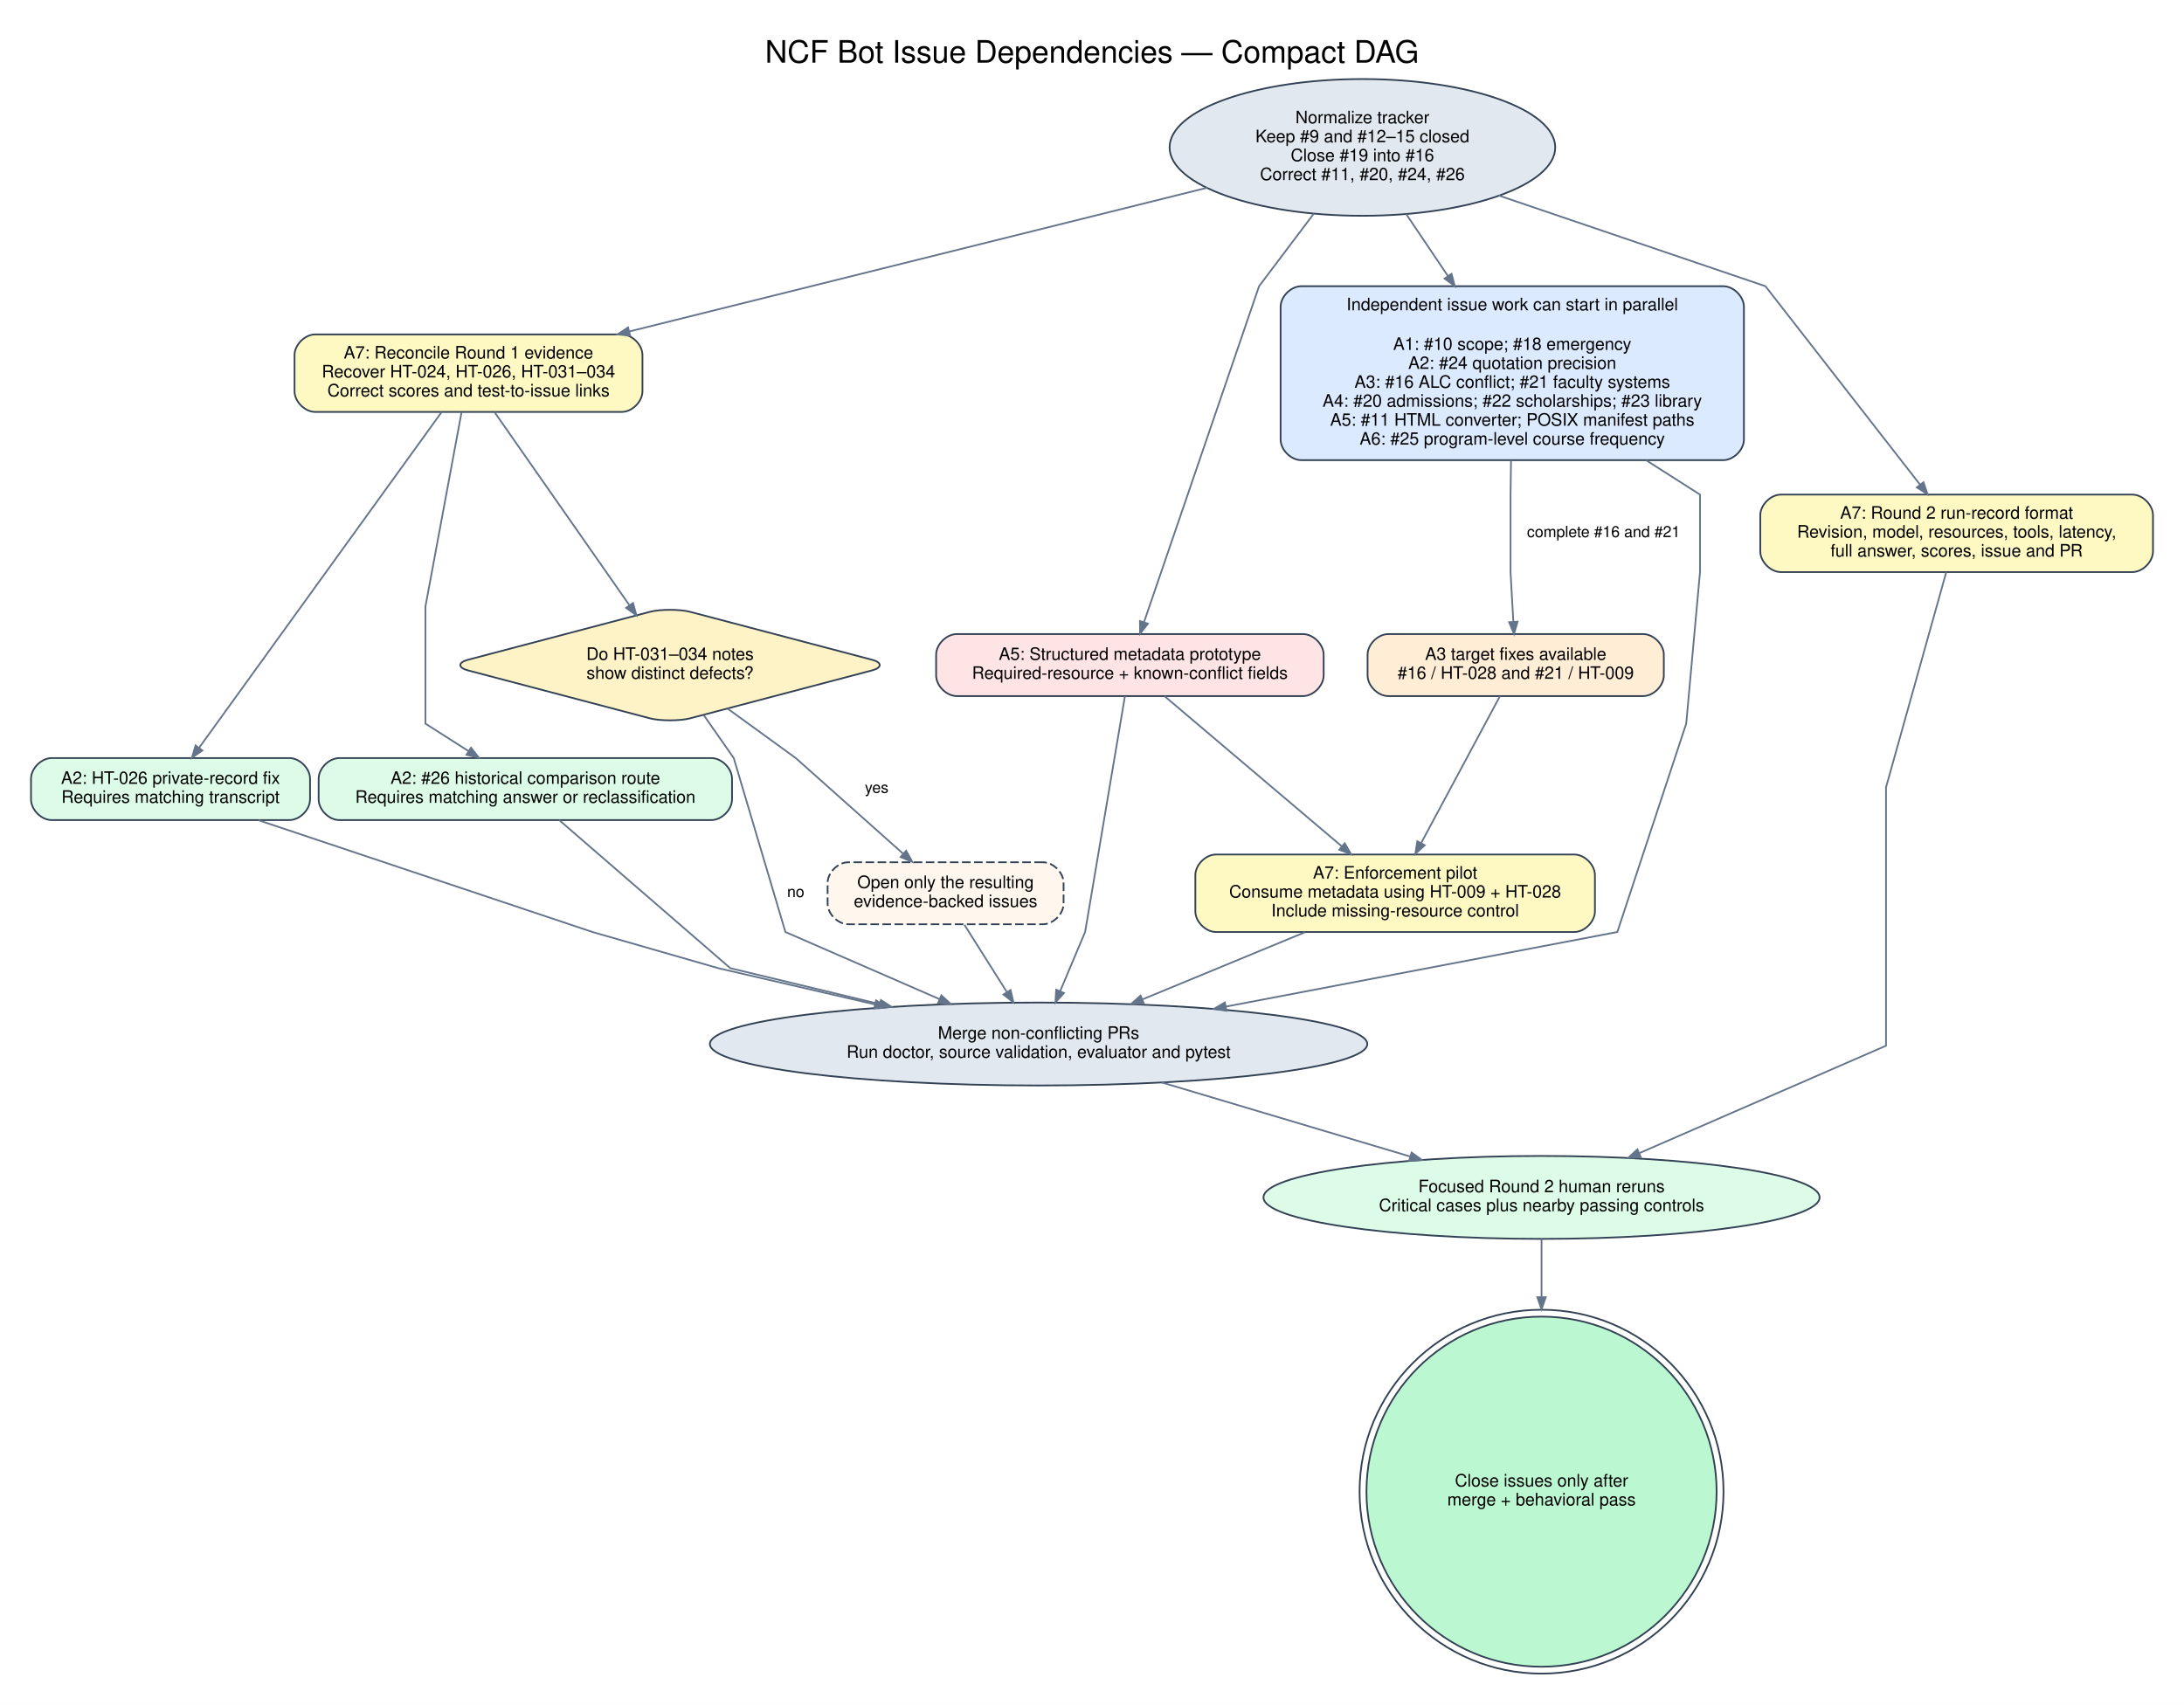
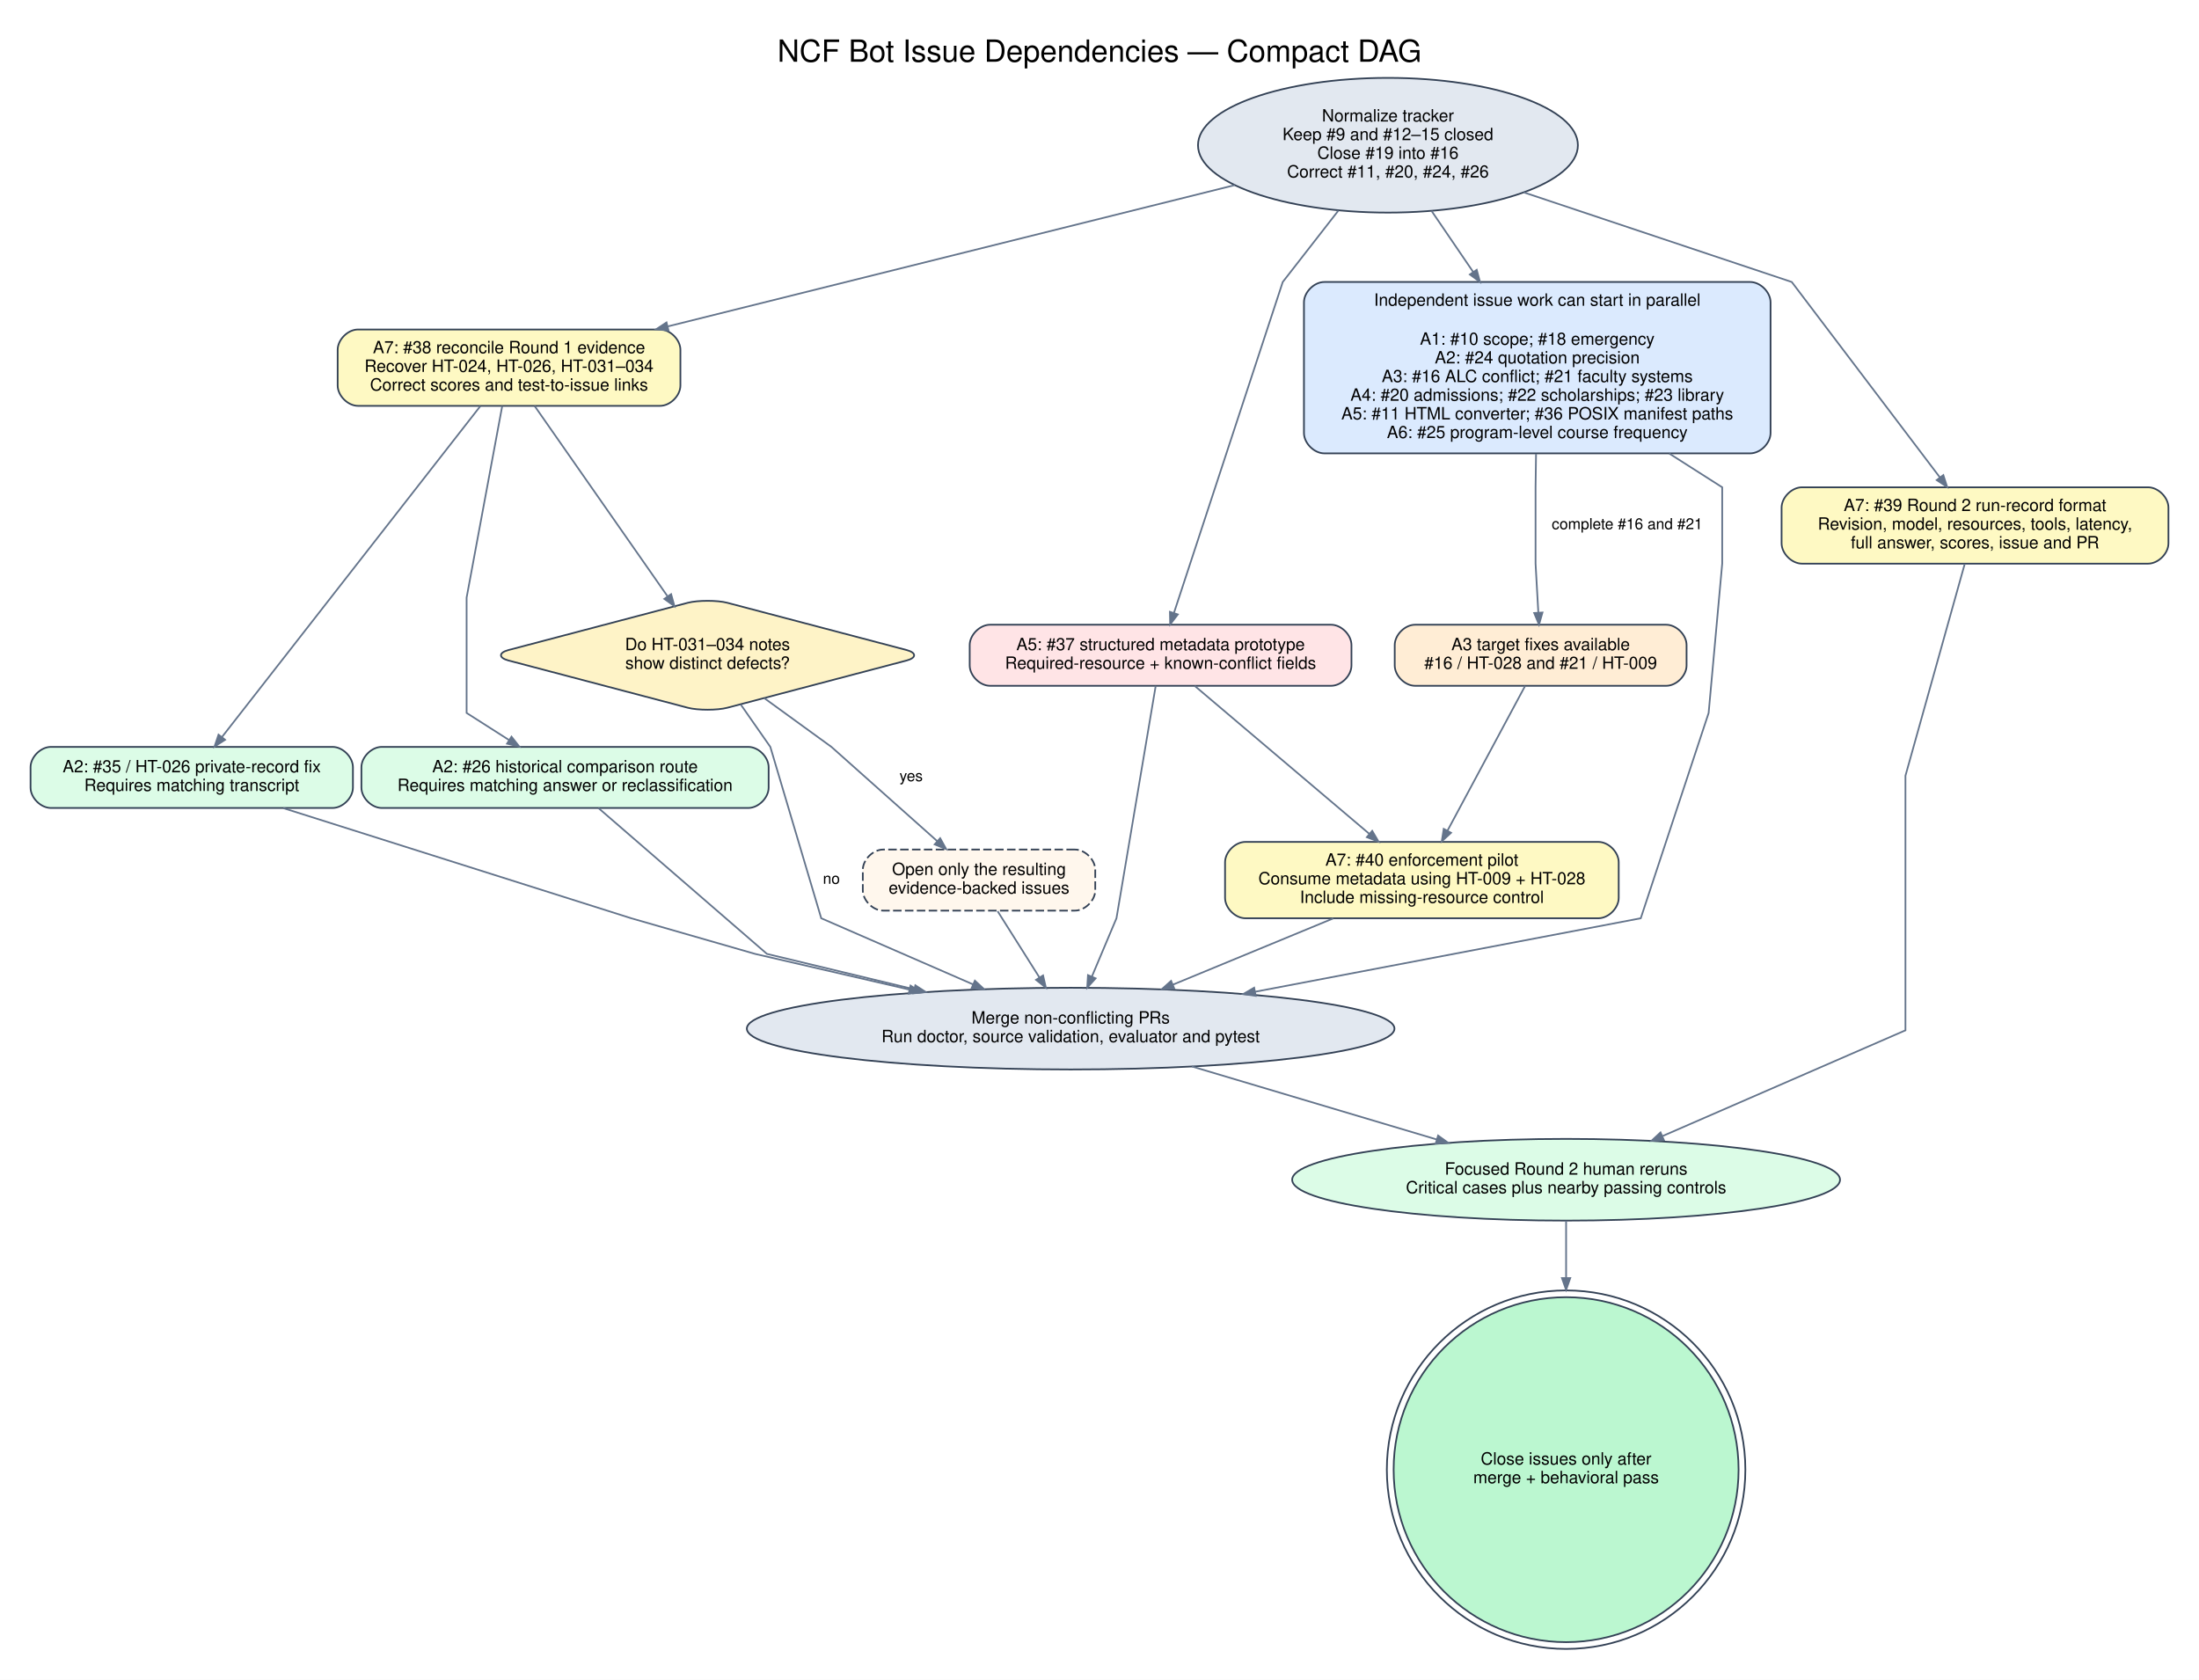
- <svg xmlns="http://www.w3.org/2000/svg" width="1268pt" height="990pt" viewBox="0.00 0.00 1268.00 990.01">
+ <svg xmlns="http://www.w3.org/2000/svg" width="1296pt" height="990pt" viewBox="0.00 0.00 1296.00 990.01">
  <g id="graph0" class="graph" transform="scale(1 1) rotate(0) translate(18 972.01)">
-     <polygon fill="white" stroke="transparent" points="-18,18 -18,-972.01 1250,-972.01 1250,18 -18,18" />
-     <text text-anchor="middle" x="616" y="-935.61" font-family="Helvetica,sans-Serif" font-size="18.00">NCF Bot Issue Dependencies — Compact DAG</text>
+     <polygon fill="white" stroke="transparent" points="-18,18 -18,-972.01 1278,-972.01 1278,18 -18,18" />
+     <text text-anchor="middle" x="630" y="-935.61" font-family="Helvetica,sans-Serif" font-size="18.00">NCF Bot Issue Dependencies — Compact DAG</text>
    <g id="node1" class="node">
-       <ellipse fill="#e2e8f0" stroke="#334155" cx="773" cy="-886.41" rx="111.95" ry="39.7" />
-       <text text-anchor="middle" x="773" y="-900.41" font-family="Helvetica,sans-Serif" font-size="10.00">Normalize tracker</text>
-       <text text-anchor="middle" x="773" y="-889.41" font-family="Helvetica,sans-Serif" font-size="10.00">Keep #9 and #12–15 closed</text>
-       <text text-anchor="middle" x="773" y="-878.41" font-family="Helvetica,sans-Serif" font-size="10.00">Close #19 into #16</text>
-       <text text-anchor="middle" x="773" y="-867.41" font-family="Helvetica,sans-Serif" font-size="10.00">Correct #11, #20, #24, #26</text>
+       <ellipse fill="#e2e8f0" stroke="#334155" cx="800" cy="-886.41" rx="111.95" ry="39.7" />
+       <text text-anchor="middle" x="800" y="-900.41" font-family="Helvetica,sans-Serif" font-size="10.00">Normalize tracker</text>
+       <text text-anchor="middle" x="800" y="-889.41" font-family="Helvetica,sans-Serif" font-size="10.00">Keep #9 and #12–15 closed</text>
+       <text text-anchor="middle" x="800" y="-878.41" font-family="Helvetica,sans-Serif" font-size="10.00">Close #19 into #16</text>
+       <text text-anchor="middle" x="800" y="-867.41" font-family="Helvetica,sans-Serif" font-size="10.00">Correct #11, #20, #24, #26</text>
    </g>
    <g id="node2" class="node">
-       <path fill="#dbeafe" stroke="#334155" d="M982.5,-805.81C982.5,-805.81 737.5,-805.81 737.5,-805.81 731.5,-805.81 725.5,-799.81 725.5,-793.81 725.5,-793.81 725.5,-716.81 725.5,-716.81 725.5,-710.81 731.5,-704.81 737.5,-704.81 737.5,-704.81 982.5,-704.81 982.5,-704.81 988.5,-704.81 994.5,-710.81 994.5,-716.81 994.5,-716.81 994.5,-793.81 994.5,-793.81 994.5,-799.81 988.5,-805.81 982.5,-805.81" />
-       <text text-anchor="middle" x="860" y="-791.81" font-family="Helvetica,sans-Serif" font-size="10.00">Independent issue work can start in parallel</text>
-       <text text-anchor="middle" x="860" y="-768.81" font-family="Helvetica,sans-Serif" font-size="10.00">A1: #10 scope; #18 emergency</text>
-       <text text-anchor="middle" x="860" y="-757.81" font-family="Helvetica,sans-Serif" font-size="10.00">A2: #24 quotation precision</text>
-       <text text-anchor="middle" x="860" y="-746.81" font-family="Helvetica,sans-Serif" font-size="10.00">A3: #16 ALC conflict; #21 faculty systems</text>
-       <text text-anchor="middle" x="860" y="-735.81" font-family="Helvetica,sans-Serif" font-size="10.00">A4: #20 admissions; #22 scholarships; #23 library</text>
-       <text text-anchor="middle" x="860" y="-724.81" font-family="Helvetica,sans-Serif" font-size="10.00">A5: #11 HTML converter; POSIX manifest paths</text>
-       <text text-anchor="middle" x="860" y="-713.81" font-family="Helvetica,sans-Serif" font-size="10.00">A6: #25 program-level course frequency</text>
+       <path fill="#dbeafe" stroke="#334155" d="M1013.5,-805.81C1013.5,-805.81 762.5,-805.81 762.5,-805.81 756.5,-805.81 750.5,-799.81 750.5,-793.81 750.5,-793.81 750.5,-716.81 750.5,-716.81 750.5,-710.81 756.5,-704.81 762.5,-704.81 762.5,-704.81 1013.5,-704.81 1013.5,-704.81 1019.5,-704.81 1025.5,-710.81 1025.5,-716.81 1025.5,-716.81 1025.5,-793.81 1025.5,-793.81 1025.5,-799.81 1019.5,-805.81 1013.5,-805.81" />
+       <text text-anchor="middle" x="888" y="-791.81" font-family="Helvetica,sans-Serif" font-size="10.00">Independent issue work can start in parallel</text>
+       <text text-anchor="middle" x="888" y="-768.81" font-family="Helvetica,sans-Serif" font-size="10.00">A1: #10 scope; #18 emergency</text>
+       <text text-anchor="middle" x="888" y="-757.81" font-family="Helvetica,sans-Serif" font-size="10.00">A2: #24 quotation precision</text>
+       <text text-anchor="middle" x="888" y="-746.81" font-family="Helvetica,sans-Serif" font-size="10.00">A3: #16 ALC conflict; #21 faculty systems</text>
+       <text text-anchor="middle" x="888" y="-735.81" font-family="Helvetica,sans-Serif" font-size="10.00">A4: #20 admissions; #22 scholarships; #23 library</text>
+       <text text-anchor="middle" x="888" y="-724.81" font-family="Helvetica,sans-Serif" font-size="10.00">A5: #11 HTML converter; #36 POSIX manifest paths</text>
+       <text text-anchor="middle" x="888" y="-713.81" font-family="Helvetica,sans-Serif" font-size="10.00">A6: #25 program-level course frequency</text>
    </g>
    <g id="edge1" class="edge">
-       <path fill="none" stroke="#64748b" d="M798.4,-847.72C805.98,-836.47 814.46,-823.88 822.65,-811.74" />
-       <polygon fill="#64748b" stroke="#64748b" points="824.76,-813 826.64,-805.82 820.69,-810.26 824.76,-813" />
+       <path fill="none" stroke="#64748b" d="M825.69,-847.72C833.36,-836.47 841.94,-823.88 850.22,-811.74" />
+       <polygon fill="#64748b" stroke="#64748b" points="852.33,-812.99 854.25,-805.82 848.28,-810.23 852.33,-812.99" />
    </g>
    <g id="node3" class="node">
-       <path fill="#fef9c3" stroke="#334155" d="M343,-777.81C343,-777.81 165,-777.81 165,-777.81 159,-777.81 153,-771.81 153,-765.81 153,-765.81 153,-744.81 153,-744.81 153,-738.81 159,-732.81 165,-732.81 165,-732.81 343,-732.81 343,-732.81 349,-732.81 355,-738.81 355,-744.81 355,-744.81 355,-765.81 355,-765.81 355,-771.81 349,-777.81 343,-777.81" />
-       <text text-anchor="middle" x="254" y="-763.81" font-family="Helvetica,sans-Serif" font-size="10.00">A7: Reconcile Round 1 evidence</text>
-       <text text-anchor="middle" x="254" y="-752.81" font-family="Helvetica,sans-Serif" font-size="10.00">Recover HT-024, HT-026, HT-031–034</text>
-       <text text-anchor="middle" x="254" y="-741.81" font-family="Helvetica,sans-Serif" font-size="10.00">Correct scores and test-to-issue links</text>
+       <path fill="#fef9c3" stroke="#334155" d="M371,-777.81C371,-777.81 193,-777.81 193,-777.81 187,-777.81 181,-771.81 181,-765.81 181,-765.81 181,-744.81 181,-744.81 181,-738.81 187,-732.81 193,-732.81 193,-732.81 371,-732.81 371,-732.81 377,-732.81 383,-738.81 383,-744.81 383,-744.81 383,-765.81 383,-765.81 383,-771.81 377,-777.81 371,-777.81" />
+       <text text-anchor="middle" x="282" y="-763.81" font-family="Helvetica,sans-Serif" font-size="10.00">A7: #38 reconcile Round 1 evidence</text>
+       <text text-anchor="middle" x="282" y="-752.81" font-family="Helvetica,sans-Serif" font-size="10.00">Recover HT-024, HT-026, HT-031–034</text>
+       <text text-anchor="middle" x="282" y="-741.81" font-family="Helvetica,sans-Serif" font-size="10.00">Correct scores and test-to-issue links</text>
    </g>
    <g id="edge2" class="edge">
-       <path fill="none" stroke="#64748b" d="M682.89,-863C589.02,-839.65 442.61,-803.23 347.49,-779.57" />
-       <polygon fill="#64748b" stroke="#64748b" points="347.84,-777.13 340.45,-777.82 346.65,-781.88 347.84,-777.13" />
+       <path fill="none" stroke="#64748b" d="M709.77,-862.92C616.17,-839.6 470.48,-803.29 375.63,-779.65" />
+       <polygon fill="#64748b" stroke="#64748b" points="376,-777.21 368.61,-777.9 374.81,-781.97 376,-777.21" />
    </g>
    <g id="node8" class="node">
-       <path fill="#ffe4e6" stroke="#334155" d="M738.5,-603.81C738.5,-603.81 537.5,-603.81 537.5,-603.81 531.5,-603.81 525.5,-597.81 525.5,-591.81 525.5,-591.81 525.5,-579.81 525.5,-579.81 525.5,-573.81 531.5,-567.81 537.5,-567.81 537.5,-567.81 738.5,-567.81 738.5,-567.81 744.5,-567.81 750.5,-573.81 750.5,-579.81 750.5,-579.81 750.5,-591.81 750.5,-591.81 750.5,-597.81 744.5,-603.81 738.5,-603.81" />
-       <text text-anchor="middle" x="638" y="-588.81" font-family="Helvetica,sans-Serif" font-size="10.00">A5: Structured metadata prototype</text>
-       <text text-anchor="middle" x="638" y="-577.81" font-family="Helvetica,sans-Serif" font-size="10.00">Required-resource + known-conflict fields</text>
+       <path fill="#ffe4e6" stroke="#334155" d="M766.5,-603.81C766.5,-603.81 565.5,-603.81 565.5,-603.81 559.5,-603.81 553.5,-597.81 553.5,-591.81 553.5,-591.81 553.5,-579.81 553.5,-579.81 553.5,-573.81 559.5,-567.81 565.5,-567.81 565.5,-567.81 766.5,-567.81 766.5,-567.81 772.5,-567.81 778.5,-573.81 778.5,-579.81 778.5,-579.81 778.5,-591.81 778.5,-591.81 778.5,-597.81 772.5,-603.81 766.5,-603.81" />
+       <text text-anchor="middle" x="666" y="-588.81" font-family="Helvetica,sans-Serif" font-size="10.00">A5: #37 structured metadata prototype</text>
+       <text text-anchor="middle" x="666" y="-577.81" font-family="Helvetica,sans-Serif" font-size="10.00">Required-resource + known-conflict fields</text>
    </g>
    <g id="edge3" class="edge">
-       <path fill="none" stroke="#64748b" d="M744.76,-847.94C729.19,-827.3 713,-805.81 713,-805.81 713,-805.81 665.7,-667.69 646.23,-610.83" />
-       <polygon fill="#64748b" stroke="#64748b" points="648.47,-609.83 643.89,-604 643.84,-611.41 648.47,-609.83" />
+       <path fill="none" stroke="#64748b" d="M770.82,-847.94C754.73,-827.3 738,-805.81 738,-805.81 738,-805.81 692.59,-667.69 673.9,-610.83" />
+       <polygon fill="#64748b" stroke="#64748b" points="676.16,-609.88 671.65,-604 671.51,-611.41 676.16,-609.88" />
    </g>
    <g id="node11" class="node">
-       <path fill="#fef9c3" stroke="#334155" d="M1220,-684.81C1220,-684.81 1016,-684.81 1016,-684.81 1010,-684.81 1004,-678.81 1004,-672.81 1004,-672.81 1004,-651.81 1004,-651.81 1004,-645.81 1010,-639.81 1016,-639.81 1016,-639.81 1220,-639.81 1220,-639.81 1226,-639.81 1232,-645.81 1232,-651.81 1232,-651.81 1232,-672.81 1232,-672.81 1232,-678.81 1226,-684.81 1220,-684.81" />
-       <text text-anchor="middle" x="1118" y="-670.81" font-family="Helvetica,sans-Serif" font-size="10.00">A7: Round 2 run-record format</text>
-       <text text-anchor="middle" x="1118" y="-659.81" font-family="Helvetica,sans-Serif" font-size="10.00">Revision, model, resources, tools, latency,</text>
-       <text text-anchor="middle" x="1118" y="-648.81" font-family="Helvetica,sans-Serif" font-size="10.00">full answer, scores, issue and PR</text>
+       <path fill="#fef9c3" stroke="#334155" d="M1248,-684.81C1248,-684.81 1044,-684.81 1044,-684.81 1038,-684.81 1032,-678.81 1032,-672.81 1032,-672.81 1032,-651.81 1032,-651.81 1032,-645.81 1038,-639.81 1044,-639.81 1044,-639.81 1248,-639.81 1248,-639.81 1254,-639.81 1260,-645.81 1260,-651.81 1260,-651.81 1260,-672.81 1260,-672.81 1260,-678.81 1254,-684.81 1248,-684.81" />
+       <text text-anchor="middle" x="1146" y="-670.81" font-family="Helvetica,sans-Serif" font-size="10.00">A7: #39 Round 2 run-record format</text>
+       <text text-anchor="middle" x="1146" y="-659.81" font-family="Helvetica,sans-Serif" font-size="10.00">Revision, model, resources, tools, latency,</text>
+       <text text-anchor="middle" x="1146" y="-648.81" font-family="Helvetica,sans-Serif" font-size="10.00">full answer, scores, issue and PR</text>
    </g>
    <g id="edge4" class="edge">
-       <path fill="none" stroke="#64748b" d="M852.22,-858.46C920.11,-835.37 1007,-805.81 1007,-805.81 1007,-805.81 1064.55,-731.93 1096.77,-690.57" />
-       <polygon fill="#64748b" stroke="#64748b" points="1098.77,-691.98 1101.14,-684.96 1094.91,-688.97 1098.77,-691.98" />
+       <path fill="none" stroke="#64748b" d="M879.91,-858.68C949.05,-835.56 1038,-805.81 1038,-805.81 1038,-805.81 1093.99,-731.93 1125.35,-690.57" />
+       <polygon fill="#64748b" stroke="#64748b" points="1127.32,-692.01 1129.6,-684.96 1123.42,-689.05 1127.32,-692.01" />
    </g>
    <g id="node9" class="node">
-       <path fill="#ffedd5" stroke="#334155" d="M936,-603.81C936,-603.81 788,-603.81 788,-603.81 782,-603.81 776,-597.81 776,-591.81 776,-591.81 776,-579.81 776,-579.81 776,-573.81 782,-567.81 788,-567.81 788,-567.81 936,-567.81 936,-567.81 942,-567.81 948,-573.81 948,-579.81 948,-579.81 948,-591.81 948,-591.81 948,-597.81 942,-603.81 936,-603.81" />
-       <text text-anchor="middle" x="862" y="-588.81" font-family="Helvetica,sans-Serif" font-size="10.00">A3 target fixes available</text>
-       <text text-anchor="middle" x="862" y="-577.81" font-family="Helvetica,sans-Serif" font-size="10.00">#16 / HT-028 and #21 / HT-009</text>
+       <path fill="#ffedd5" stroke="#334155" d="M964,-603.81C964,-603.81 816,-603.81 816,-603.81 810,-603.81 804,-597.81 804,-591.81 804,-591.81 804,-579.81 804,-579.81 804,-573.81 810,-567.81 816,-567.81 816,-567.81 964,-567.81 964,-567.81 970,-567.81 976,-573.81 976,-579.81 976,-579.81 976,-591.81 976,-591.81 976,-597.81 970,-603.81 964,-603.81" />
+       <text text-anchor="middle" x="890" y="-588.81" font-family="Helvetica,sans-Serif" font-size="10.00">A3 target fixes available</text>
+       <text text-anchor="middle" x="890" y="-577.81" font-family="Helvetica,sans-Serif" font-size="10.00">#16 / HT-028 and #21 / HT-009</text>
    </g>
    <g id="edge11" class="edge">
-       <path fill="none" stroke="#64748b" d="M859.28,-704.54C859.12,-693.4 859,-684.81 859,-684.81 859,-684.81 859,-639.81 859,-639.81 859,-639.81 859.84,-624.99 860.63,-611.02" />
-       <polygon fill="#64748b" stroke="#64748b" points="863.08,-611 861.03,-603.87 858.19,-610.72 863.08,-611" />
-       <text text-anchor="middle" x="913" y="-660.11" font-family="Helvetica,sans-Serif" font-size="9.00">complete #16 and #21</text>
+       <path fill="none" stroke="#64748b" d="M887.28,-704.54C887.12,-693.4 887,-684.81 887,-684.81 887,-684.81 887,-639.81 887,-639.81 887,-639.81 887.84,-624.99 888.63,-611.02" />
+       <polygon fill="#64748b" stroke="#64748b" points="891.08,-611 889.03,-603.87 886.19,-610.72 891.08,-611" />
+       <text text-anchor="middle" x="941" y="-660.11" font-family="Helvetica,sans-Serif" font-size="9.00">complete #16 and #21</text>
    </g>
    <g id="node12" class="node">
-       <ellipse fill="#e2e8f0" stroke="#334155" cx="585" cy="-365.77" rx="190.84" ry="24.08" />
-       <text text-anchor="middle" x="585" y="-368.77" font-family="Helvetica,sans-Serif" font-size="10.00">Merge non-conflicting PRs</text>
-       <text text-anchor="middle" x="585" y="-357.77" font-family="Helvetica,sans-Serif" font-size="10.00">Run doctor, source validation, evaluator and pytest</text>
+       <ellipse fill="#e2e8f0" stroke="#334155" cx="613" cy="-365.77" rx="190.84" ry="24.08" />
+       <text text-anchor="middle" x="613" y="-368.77" font-family="Helvetica,sans-Serif" font-size="10.00">Merge non-conflicting PRs</text>
+       <text text-anchor="middle" x="613" y="-357.77" font-family="Helvetica,sans-Serif" font-size="10.00">Run doctor, source validation, evaluator and pytest</text>
    </g>
    <g id="edge14" class="edge">
-       <path fill="none" stroke="#64748b" d="M937.76,-704.73C955.38,-693.5 969,-684.81 969,-684.81 969,-684.81 969,-639.81 969,-639.81 969,-639.81 961,-551.81 961,-551.81 961,-551.81 921,-430.81 921,-430.81 921,-430.81 791.89,-406.2 693.73,-387.5" />
-       <polygon fill="#64748b" stroke="#64748b" points="694.06,-385.06 686.72,-386.16 693.14,-389.88 694.06,-385.06" />
+       <path fill="none" stroke="#64748b" d="M965.76,-704.73C983.38,-693.5 997,-684.81 997,-684.81 997,-684.81 997,-639.81 997,-639.81 997,-639.81 989,-551.81 989,-551.81 989,-551.81 949,-430.81 949,-430.81 949,-430.81 819.89,-406.2 721.73,-387.5" />
+       <polygon fill="#64748b" stroke="#64748b" points="722.06,-385.06 714.72,-386.16 721.14,-389.88 722.06,-385.06" />
    </g>
    <g id="node4" class="node">
-       <path fill="#dcfce7" stroke="#334155" d="M150,-531.81C150,-531.81 12,-531.81 12,-531.81 6,-531.81 0,-525.81 0,-519.81 0,-519.81 0,-507.81 0,-507.81 0,-501.81 6,-495.81 12,-495.81 12,-495.81 150,-495.81 150,-495.81 156,-495.81 162,-501.81 162,-507.81 162,-507.81 162,-519.81 162,-519.81 162,-525.81 156,-531.81 150,-531.81" />
-       <text text-anchor="middle" x="81" y="-516.81" font-family="Helvetica,sans-Serif" font-size="10.00">A2: HT-026 private-record fix</text>
-       <text text-anchor="middle" x="81" y="-505.81" font-family="Helvetica,sans-Serif" font-size="10.00">Requires matching transcript</text>
+       <path fill="#dcfce7" stroke="#334155" d="M178,-531.81C178,-531.81 12,-531.81 12,-531.81 6,-531.81 0,-525.81 0,-519.81 0,-519.81 0,-507.81 0,-507.81 0,-501.81 6,-495.81 12,-495.81 12,-495.81 178,-495.81 178,-495.81 184,-495.81 190,-501.81 190,-507.81 190,-507.81 190,-519.81 190,-519.81 190,-525.81 184,-531.81 178,-531.81" />
+       <text text-anchor="middle" x="95" y="-516.81" font-family="Helvetica,sans-Serif" font-size="10.00">A2: #35 / HT-026 private-record fix</text>
+       <text text-anchor="middle" x="95" y="-505.81" font-family="Helvetica,sans-Serif" font-size="10.00">Requires matching transcript</text>
    </g>
    <g id="edge5" class="edge">
-       <path fill="none" stroke="#64748b" d="M238.34,-732.64C205.79,-687.57 131.05,-584.1 97.65,-537.87" />
-       <polygon fill="#64748b" stroke="#64748b" points="99.5,-536.23 93.41,-531.99 95.52,-539.1 99.5,-536.23" />
+       <path fill="none" stroke="#64748b" d="M265.08,-732.64C229.81,-687.47 148.77,-583.68 112.78,-537.58" />
+       <polygon fill="#64748b" stroke="#64748b" points="114.65,-536 108.42,-531.99 110.79,-539.02 114.65,-536" />
    </g>
    <g id="node5" class="node">
-       <path fill="#dcfce7" stroke="#334155" d="M395,-531.81C395,-531.81 179,-531.81 179,-531.81 173,-531.81 167,-525.81 167,-519.81 167,-519.81 167,-507.81 167,-507.81 167,-501.81 173,-495.81 179,-495.81 179,-495.81 395,-495.81 395,-495.81 401,-495.81 407,-501.81 407,-507.81 407,-507.81 407,-519.81 407,-519.81 407,-525.81 401,-531.81 395,-531.81" />
-       <text text-anchor="middle" x="287" y="-516.81" font-family="Helvetica,sans-Serif" font-size="10.00">A2: #26 historical comparison route</text>
-       <text text-anchor="middle" x="287" y="-505.81" font-family="Helvetica,sans-Serif" font-size="10.00">Requires matching answer or reclassification</text>
+       <path fill="#dcfce7" stroke="#334155" d="M423,-531.81C423,-531.81 207,-531.81 207,-531.81 201,-531.81 195,-525.81 195,-519.81 195,-519.81 195,-507.81 195,-507.81 195,-501.81 201,-495.81 207,-495.81 207,-495.81 423,-495.81 423,-495.81 429,-495.81 435,-501.81 435,-507.81 435,-507.81 435,-519.81 435,-519.81 435,-525.81 429,-531.81 423,-531.81" />
+       <text text-anchor="middle" x="315" y="-516.81" font-family="Helvetica,sans-Serif" font-size="10.00">A2: #26 historical comparison route</text>
+       <text text-anchor="middle" x="315" y="-505.81" font-family="Helvetica,sans-Serif" font-size="10.00">Requires matching answer or reclassification</text>
    </g>
    <g id="edge6" class="edge">
-       <path fill="none" stroke="#64748b" d="M249.98,-732.7C242.92,-694.68 229,-619.81 229,-619.81 229,-619.81 229,-551.81 229,-551.81 229,-551.81 240.95,-544.19 254,-535.86" />
-       <polygon fill="#64748b" stroke="#64748b" points="255.45,-537.84 260.04,-532.01 252.82,-533.71 255.45,-537.84" />
+       <path fill="none" stroke="#64748b" d="M277.98,-732.7C270.92,-694.68 257,-619.81 257,-619.81 257,-619.81 257,-551.81 257,-551.81 257,-551.81 268.95,-544.19 282,-535.86" />
+       <polygon fill="#64748b" stroke="#64748b" points="283.45,-537.84 288.04,-532.01 280.82,-533.71 283.45,-537.84" />
    </g>
    <g id="node6" class="node">
-       <path fill="#fef3c7" stroke="#334155" d="M359.4,-616.75C359.4,-616.75 253.6,-588.87 253.6,-588.87 247.8,-587.34 247.8,-584.28 253.6,-582.75 253.6,-582.75 359.4,-554.87 359.4,-554.87 365.2,-553.34 376.8,-553.34 382.6,-554.87 382.6,-554.87 488.4,-582.75 488.4,-582.75 494.2,-584.28 494.2,-587.34 488.4,-588.87 488.4,-588.87 382.6,-616.75 382.6,-616.75 376.8,-618.28 365.2,-618.28 359.4,-616.75" />
-       <text text-anchor="middle" x="371" y="-588.81" font-family="Helvetica,sans-Serif" font-size="10.00">Do HT-031–034 notes</text>
-       <text text-anchor="middle" x="371" y="-577.81" font-family="Helvetica,sans-Serif" font-size="10.00">show distinct defects?</text>
+       <path fill="#fef3c7" stroke="#334155" d="M387.4,-616.75C387.4,-616.75 281.6,-588.87 281.6,-588.87 275.8,-587.34 275.8,-584.28 281.6,-582.75 281.6,-582.75 387.4,-554.87 387.4,-554.87 393.2,-553.34 404.8,-553.34 410.6,-554.87 410.6,-554.87 516.4,-582.75 516.4,-582.75 522.2,-584.28 522.2,-587.34 516.4,-588.87 516.4,-588.87 410.6,-616.75 410.6,-616.75 404.8,-618.28 393.2,-618.28 387.4,-616.75" />
+       <text text-anchor="middle" x="399" y="-588.81" font-family="Helvetica,sans-Serif" font-size="10.00">Do HT-031–034 notes</text>
+       <text text-anchor="middle" x="399" y="-577.81" font-family="Helvetica,sans-Serif" font-size="10.00">show distinct defects?</text>
    </g>
    <g id="edge7" class="edge">
-       <path fill="none" stroke="#64748b" d="M269.06,-732.76C288.87,-704.39 323.91,-654.22 347.3,-620.74" />
-       <polygon fill="#64748b" stroke="#64748b" points="349.52,-621.84 351.52,-614.7 345.51,-619.03 349.52,-621.84" />
+       <path fill="none" stroke="#64748b" d="M297.06,-732.76C316.87,-704.39 351.91,-654.22 375.3,-620.74" />
+       <polygon fill="#64748b" stroke="#64748b" points="377.52,-621.84 379.52,-614.7 373.51,-619.03 377.52,-621.84" />
    </g>
    <g id="edge15" class="edge">
-       <path fill="none" stroke="#64748b" d="M132.06,-495.72C203.86,-471.69 326,-430.81 326,-430.81 326,-430.81 399,-409.81 399,-409.81 399,-409.81 444.08,-399.38 489.85,-388.79" />
-       <polygon fill="#64748b" stroke="#64748b" points="490.63,-391.12 496.9,-387.16 489.53,-386.35 490.63,-391.12" />
+       <path fill="none" stroke="#64748b" d="M148.98,-495.72C224.89,-471.69 354,-430.81 354,-430.81 354,-430.81 427,-409.81 427,-409.81 427,-409.81 472.08,-399.38 517.85,-388.79" />
+       <polygon fill="#64748b" stroke="#64748b" points="518.63,-391.12 524.9,-387.16 517.53,-386.35 518.63,-391.12" />
    </g>
    <g id="edge16" class="edge">
-       <path fill="none" stroke="#64748b" d="M306.65,-495.8C340.45,-466.55 406,-409.81 406,-409.81 406,-409.81 448.88,-399.5 492.67,-388.97" />
-       <polygon fill="#64748b" stroke="#64748b" points="493.46,-391.3 499.69,-387.28 492.32,-386.54 493.46,-391.3" />
+       <path fill="none" stroke="#64748b" d="M334.65,-495.8C368.45,-466.55 434,-409.81 434,-409.81 434,-409.81 476.88,-399.5 520.67,-388.97" />
+       <polygon fill="#64748b" stroke="#64748b" points="521.46,-391.3 527.69,-387.28 520.32,-386.54 521.46,-391.3" />
    </g>
    <g id="node7" class="node">
-       <path fill="#fff7ed" stroke="#334155" stroke-dasharray="5,2" d="M587.5,-471.31C587.5,-471.31 474.5,-471.31 474.5,-471.31 468.5,-471.31 462.5,-465.31 462.5,-459.31 462.5,-459.31 462.5,-447.31 462.5,-447.31 462.5,-441.31 468.5,-435.31 474.5,-435.31 474.5,-435.31 587.5,-435.31 587.5,-435.31 593.5,-435.31 599.5,-441.31 599.5,-447.31 599.5,-447.31 599.5,-459.31 599.5,-459.31 599.5,-465.31 593.5,-471.31 587.5,-471.31" />
-       <text text-anchor="middle" x="531" y="-456.31" font-family="Helvetica,sans-Serif" font-size="10.00">Open only the resulting</text>
-       <text text-anchor="middle" x="531" y="-445.31" font-family="Helvetica,sans-Serif" font-size="10.00">evidence-backed issues</text>
+       <path fill="#fff7ed" stroke="#334155" stroke-dasharray="5,2" d="M615.5,-471.31C615.5,-471.31 502.5,-471.31 502.5,-471.31 496.5,-471.31 490.5,-465.31 490.5,-459.31 490.5,-459.31 490.5,-447.31 490.5,-447.31 490.5,-441.31 496.5,-435.31 502.5,-435.31 502.5,-435.31 615.5,-435.31 615.5,-435.31 621.5,-435.31 627.5,-441.31 627.5,-447.31 627.5,-447.31 627.5,-459.31 627.5,-459.31 627.5,-465.31 621.5,-471.31 615.5,-471.31" />
+       <text text-anchor="middle" x="559" y="-456.31" font-family="Helvetica,sans-Serif" font-size="10.00">Open only the resulting</text>
+       <text text-anchor="middle" x="559" y="-445.31" font-family="Helvetica,sans-Serif" font-size="10.00">evidence-backed issues</text>
    </g>
    <g id="edge8" class="edge">
-       <path fill="none" stroke="#64748b" d="M404.51,-560.48C423.7,-546.55 444,-531.81 444,-531.81 444,-531.81 480.66,-499.16 506.39,-476.24" />
-       <polygon fill="#64748b" stroke="#64748b" points="508.09,-478 511.69,-471.51 504.84,-474.34 508.09,-478" />
-       <text text-anchor="middle" x="491" y="-511.61" font-family="Helvetica,sans-Serif" font-size="9.00">yes</text>
+       <path fill="none" stroke="#64748b" d="M432.51,-560.48C451.7,-546.55 472,-531.81 472,-531.81 472,-531.81 508.66,-499.16 534.39,-476.24" />
+       <polygon fill="#64748b" stroke="#64748b" points="536.09,-478 539.69,-471.51 532.84,-474.34 536.09,-478" />
+       <text text-anchor="middle" x="519" y="-511.61" font-family="Helvetica,sans-Serif" font-size="9.00">yes</text>
    </g>
    <g id="edge9" class="edge">
-       <path fill="none" stroke="#64748b" d="M390.58,-556.76C399.46,-544.05 408,-531.81 408,-531.81 408,-531.81 438,-430.81 438,-430.81 438,-430.81 486.24,-409.8 527.45,-391.84" />
-       <polygon fill="#64748b" stroke="#64748b" points="528.56,-394.03 534,-388.99 526.6,-389.54 528.56,-394.03" />
-       <text text-anchor="middle" x="444" y="-451.11" font-family="Helvetica,sans-Serif" font-size="9.00">no</text>
+       <path fill="none" stroke="#64748b" d="M418.58,-556.76C427.46,-544.05 436,-531.81 436,-531.81 436,-531.81 466,-430.81 466,-430.81 466,-430.81 514.24,-409.8 555.45,-391.84" />
+       <polygon fill="#64748b" stroke="#64748b" points="556.56,-394.03 562,-388.99 554.6,-389.54 556.56,-394.03" />
+       <text text-anchor="middle" x="472" y="-451.11" font-family="Helvetica,sans-Serif" font-size="9.00">no</text>
    </g>
    <g id="edge10" class="edge">
-       <path fill="none" stroke="#64748b" d="M541.93,-435C548.97,-423.84 558.31,-409.05 566.49,-396.09" />
-       <polygon fill="#64748b" stroke="#64748b" points="568.74,-397.12 570.4,-389.9 564.59,-394.51 568.74,-397.12" />
+       <path fill="none" stroke="#64748b" d="M569.93,-435C576.97,-423.84 586.31,-409.05 594.49,-396.09" />
+       <polygon fill="#64748b" stroke="#64748b" points="596.74,-397.12 598.4,-389.9 592.59,-394.51 596.74,-397.12" />
    </g>
    <g id="node10" class="node">
-       <path fill="#fef9c3" stroke="#334155" d="M896,-475.81C896,-475.81 688,-475.81 688,-475.81 682,-475.81 676,-469.81 676,-463.81 676,-463.81 676,-442.81 676,-442.81 676,-436.81 682,-430.81 688,-430.81 688,-430.81 896,-430.81 896,-430.81 902,-430.81 908,-436.81 908,-442.81 908,-442.81 908,-463.81 908,-463.81 908,-469.81 902,-475.81 896,-475.81" />
-       <text text-anchor="middle" x="792" y="-461.81" font-family="Helvetica,sans-Serif" font-size="10.00">A7: Enforcement pilot</text>
-       <text text-anchor="middle" x="792" y="-450.81" font-family="Helvetica,sans-Serif" font-size="10.00">Consume metadata using HT-009 + HT-028</text>
-       <text text-anchor="middle" x="792" y="-439.81" font-family="Helvetica,sans-Serif" font-size="10.00">Include missing-resource control</text>
+       <path fill="#fef9c3" stroke="#334155" d="M924,-475.81C924,-475.81 716,-475.81 716,-475.81 710,-475.81 704,-469.81 704,-463.81 704,-463.81 704,-442.81 704,-442.81 704,-436.81 710,-430.81 716,-430.81 716,-430.81 924,-430.81 924,-430.81 930,-430.81 936,-436.81 936,-442.81 936,-442.81 936,-463.81 936,-463.81 936,-469.81 930,-475.81 924,-475.81" />
+       <text text-anchor="middle" x="820" y="-461.81" font-family="Helvetica,sans-Serif" font-size="10.00">A7: #40 enforcement pilot</text>
+       <text text-anchor="middle" x="820" y="-450.81" font-family="Helvetica,sans-Serif" font-size="10.00">Consume metadata using HT-009 + HT-028</text>
+       <text text-anchor="middle" x="820" y="-439.81" font-family="Helvetica,sans-Serif" font-size="10.00">Include missing-resource control</text>
    </g>
    <g id="edge12" class="edge">
-       <path fill="none" stroke="#64748b" d="M658.13,-567.75C684.31,-545.57 730.28,-506.61 760.94,-480.63" />
-       <polygon fill="#64748b" stroke="#64748b" points="762.72,-482.33 766.48,-475.94 759.56,-478.59 762.72,-482.33" />
+       <path fill="none" stroke="#64748b" d="M686.13,-567.75C712.31,-545.57 758.28,-506.61 788.94,-480.63" />
+       <polygon fill="#64748b" stroke="#64748b" points="790.72,-482.33 794.48,-475.94 787.56,-478.59 790.72,-482.33" />
    </g>
    <g id="edge17" class="edge">
-       <path fill="none" stroke="#64748b" d="M635.12,-567.74C628.35,-527.65 612,-430.81 612,-430.81 612,-430.81 604.58,-413.22 597.52,-396.47" />
-       <polygon fill="#64748b" stroke="#64748b" points="599.72,-395.39 594.75,-389.89 595.21,-397.29 599.72,-395.39" />
+       <path fill="none" stroke="#64748b" d="M663.12,-567.74C656.35,-527.65 640,-430.81 640,-430.81 640,-430.81 632.58,-413.22 625.52,-396.47" />
+       <polygon fill="#64748b" stroke="#64748b" points="627.72,-395.39 622.75,-389.89 623.21,-397.29 627.72,-395.39" />
    </g>
    <g id="edge13" class="edge">
-       <path fill="none" stroke="#64748b" d="M852.85,-567.75C841.23,-546.1 821.04,-508.44 807.12,-482.49" />
-       <polygon fill="#64748b" stroke="#64748b" points="809.19,-481.18 803.72,-476.17 804.87,-483.49 809.19,-481.18" />
+       <path fill="none" stroke="#64748b" d="M880.85,-567.75C869.23,-546.1 849.04,-508.44 835.12,-482.49" />
+       <polygon fill="#64748b" stroke="#64748b" points="837.19,-481.18 831.72,-476.17 832.87,-483.49 837.19,-481.18" />
    </g>
    <g id="edge18" class="edge">
-       <path fill="none" stroke="#64748b" d="M739.77,-430.73C711.04,-418.86 675.26,-404.07 645.34,-391.71" />
-       <polygon fill="#64748b" stroke="#64748b" points="646.07,-389.36 638.66,-388.95 644.19,-393.88 646.07,-389.36" />
+       <path fill="none" stroke="#64748b" d="M767.77,-430.73C739.04,-418.86 703.26,-404.07 673.34,-391.71" />
+       <polygon fill="#64748b" stroke="#64748b" points="674.07,-389.36 666.66,-388.95 672.19,-393.88 674.07,-389.36" />
    </g>
    <g id="node13" class="node">
-       <ellipse fill="#dcfce7" stroke="#334155" cx="877" cy="-276.69" rx="161.44" ry="24.08" />
-       <text text-anchor="middle" x="877" y="-279.69" font-family="Helvetica,sans-Serif" font-size="10.00">Focused Round 2 human reruns</text>
-       <text text-anchor="middle" x="877" y="-268.69" font-family="Helvetica,sans-Serif" font-size="10.00">Critical cases plus nearby passing controls</text>
+       <ellipse fill="#dcfce7" stroke="#334155" cx="905" cy="-276.69" rx="161.44" ry="24.08" />
+       <text text-anchor="middle" x="905" y="-279.69" font-family="Helvetica,sans-Serif" font-size="10.00">Focused Round 2 human reruns</text>
+       <text text-anchor="middle" x="905" y="-268.69" font-family="Helvetica,sans-Serif" font-size="10.00">Critical cases plus nearby passing controls</text>
    </g>
    <g id="edge20" class="edge">
-       <path fill="none" stroke="#64748b" d="M1111.95,-639.7C1100.55,-598.95 1077,-514.81 1077,-514.81 1077,-514.81 1077,-514.81 1077,-364.77 1077,-364.77 993.05,-328.22 933.93,-302.48" />
-       <polygon fill="#64748b" stroke="#64748b" points="934.61,-300.1 927.21,-299.55 932.65,-304.59 934.61,-300.1" />
+       <path fill="none" stroke="#64748b" d="M1139.95,-639.7C1128.55,-598.95 1105,-514.81 1105,-514.81 1105,-514.81 1105,-514.81 1105,-364.77 1105,-364.77 1021.05,-328.22 961.93,-302.48" />
+       <polygon fill="#64748b" stroke="#64748b" points="962.61,-300.1 955.21,-299.55 960.65,-304.59 962.61,-300.1" />
    </g>
    <g id="edge19" class="edge">
-       <path fill="none" stroke="#64748b" d="M656.43,-343.47C700.19,-330.42 756.17,-313.72 800.79,-300.42" />
-       <polygon fill="#64748b" stroke="#64748b" points="801.56,-302.74 807.57,-298.4 800.16,-298.05 801.56,-302.74" />
+       <path fill="none" stroke="#64748b" d="M684.43,-343.47C728.19,-330.42 784.17,-313.72 828.79,-300.42" />
+       <polygon fill="#64748b" stroke="#64748b" points="829.56,-302.74 835.57,-298.4 828.16,-298.05 829.56,-302.74" />
    </g>
    <g id="node14" class="node">
-       <ellipse fill="#bbf7d0" stroke="#334155" cx="877" cy="-105.82" rx="101.65" ry="101.65" />
-       <ellipse fill="none" stroke="#334155" cx="877" cy="-105.82" rx="105.65" ry="105.65" />
-       <text text-anchor="middle" x="877" y="-108.82" font-family="Helvetica,sans-Serif" font-size="10.00">Close issues only after</text>
-       <text text-anchor="middle" x="877" y="-97.82" font-family="Helvetica,sans-Serif" font-size="10.00">merge + behavioral pass</text>
+       <ellipse fill="#bbf7d0" stroke="#334155" cx="905" cy="-105.82" rx="101.65" ry="101.65" />
+       <ellipse fill="none" stroke="#334155" cx="905" cy="-105.82" rx="105.65" ry="105.65" />
+       <text text-anchor="middle" x="905" y="-108.82" font-family="Helvetica,sans-Serif" font-size="10.00">Close issues only after</text>
+       <text text-anchor="middle" x="905" y="-97.82" font-family="Helvetica,sans-Serif" font-size="10.00">merge + behavioral pass</text>
    </g>
    <g id="edge21" class="edge">
-       <path fill="none" stroke="#64748b" d="M877,-252.56C877,-243.11 877,-231.44 877,-218.84" />
-       <polygon fill="#64748b" stroke="#64748b" points="879.45,-218.76 877,-211.76 874.55,-218.76 879.45,-218.76" />
+       <path fill="none" stroke="#64748b" d="M905,-252.56C905,-243.11 905,-231.44 905,-218.84" />
+       <polygon fill="#64748b" stroke="#64748b" points="907.45,-218.76 905,-211.76 902.55,-218.76 907.45,-218.76" />
    </g>
  </g>
</svg>
